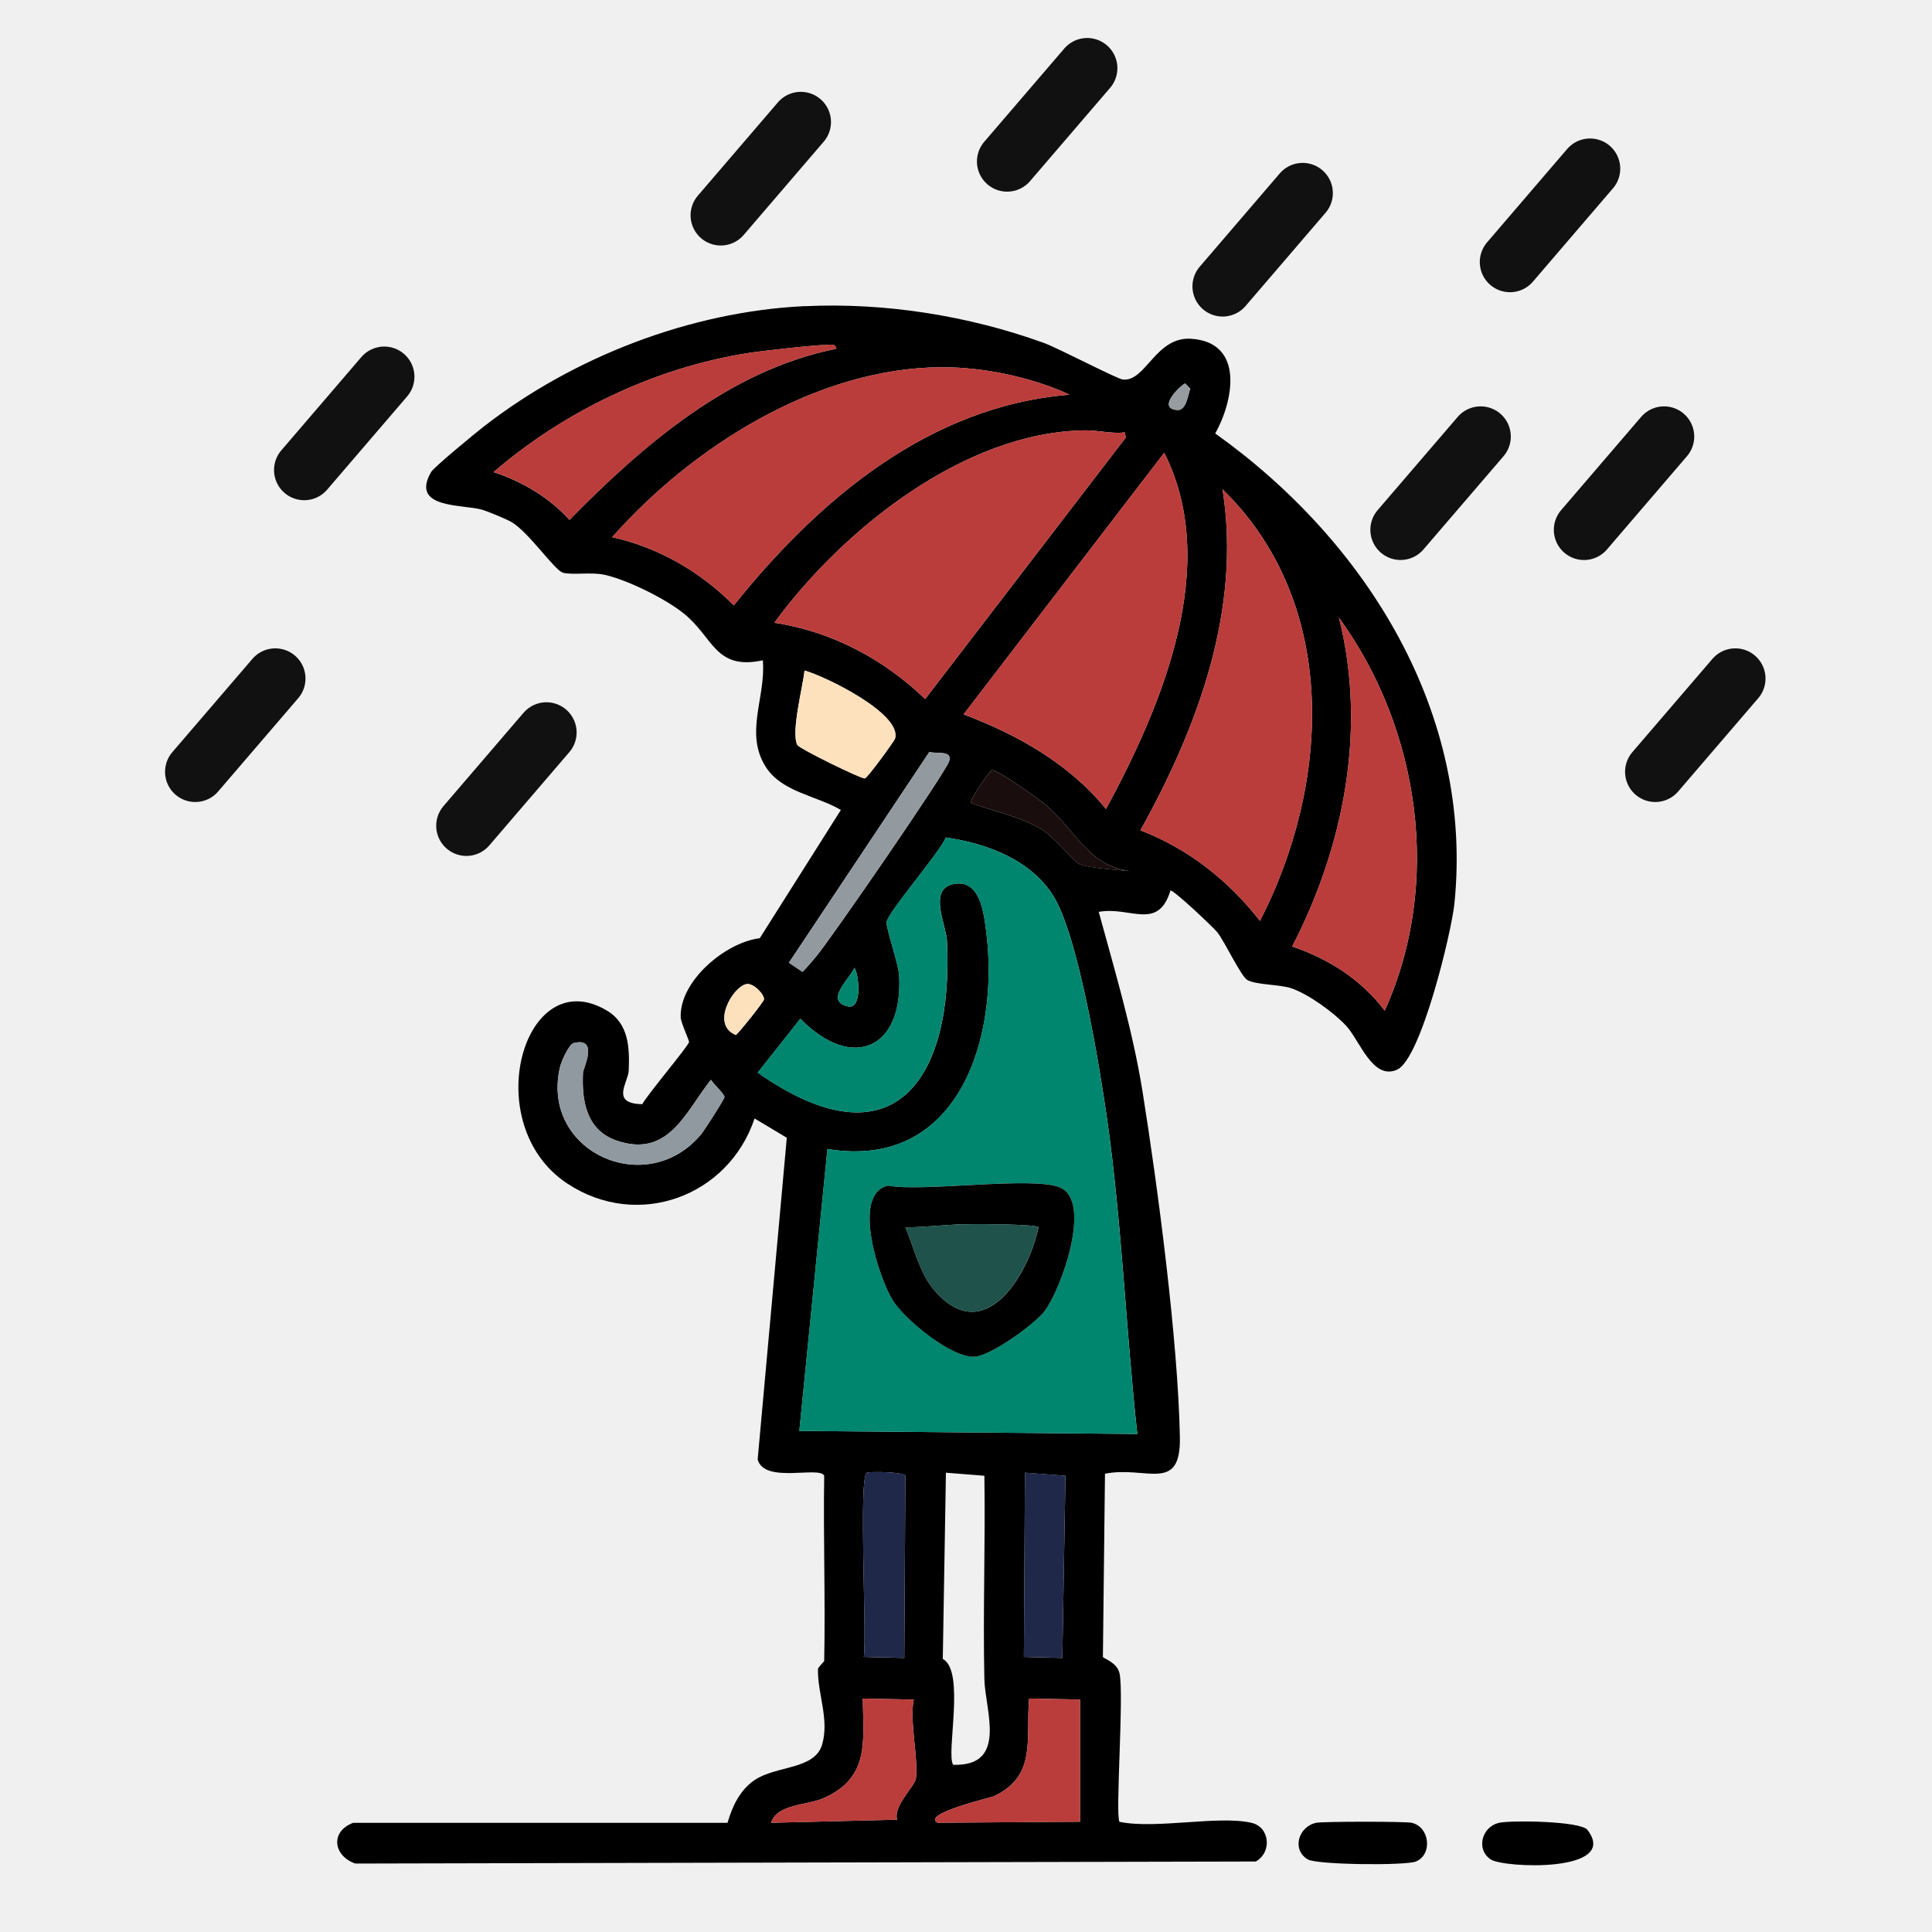
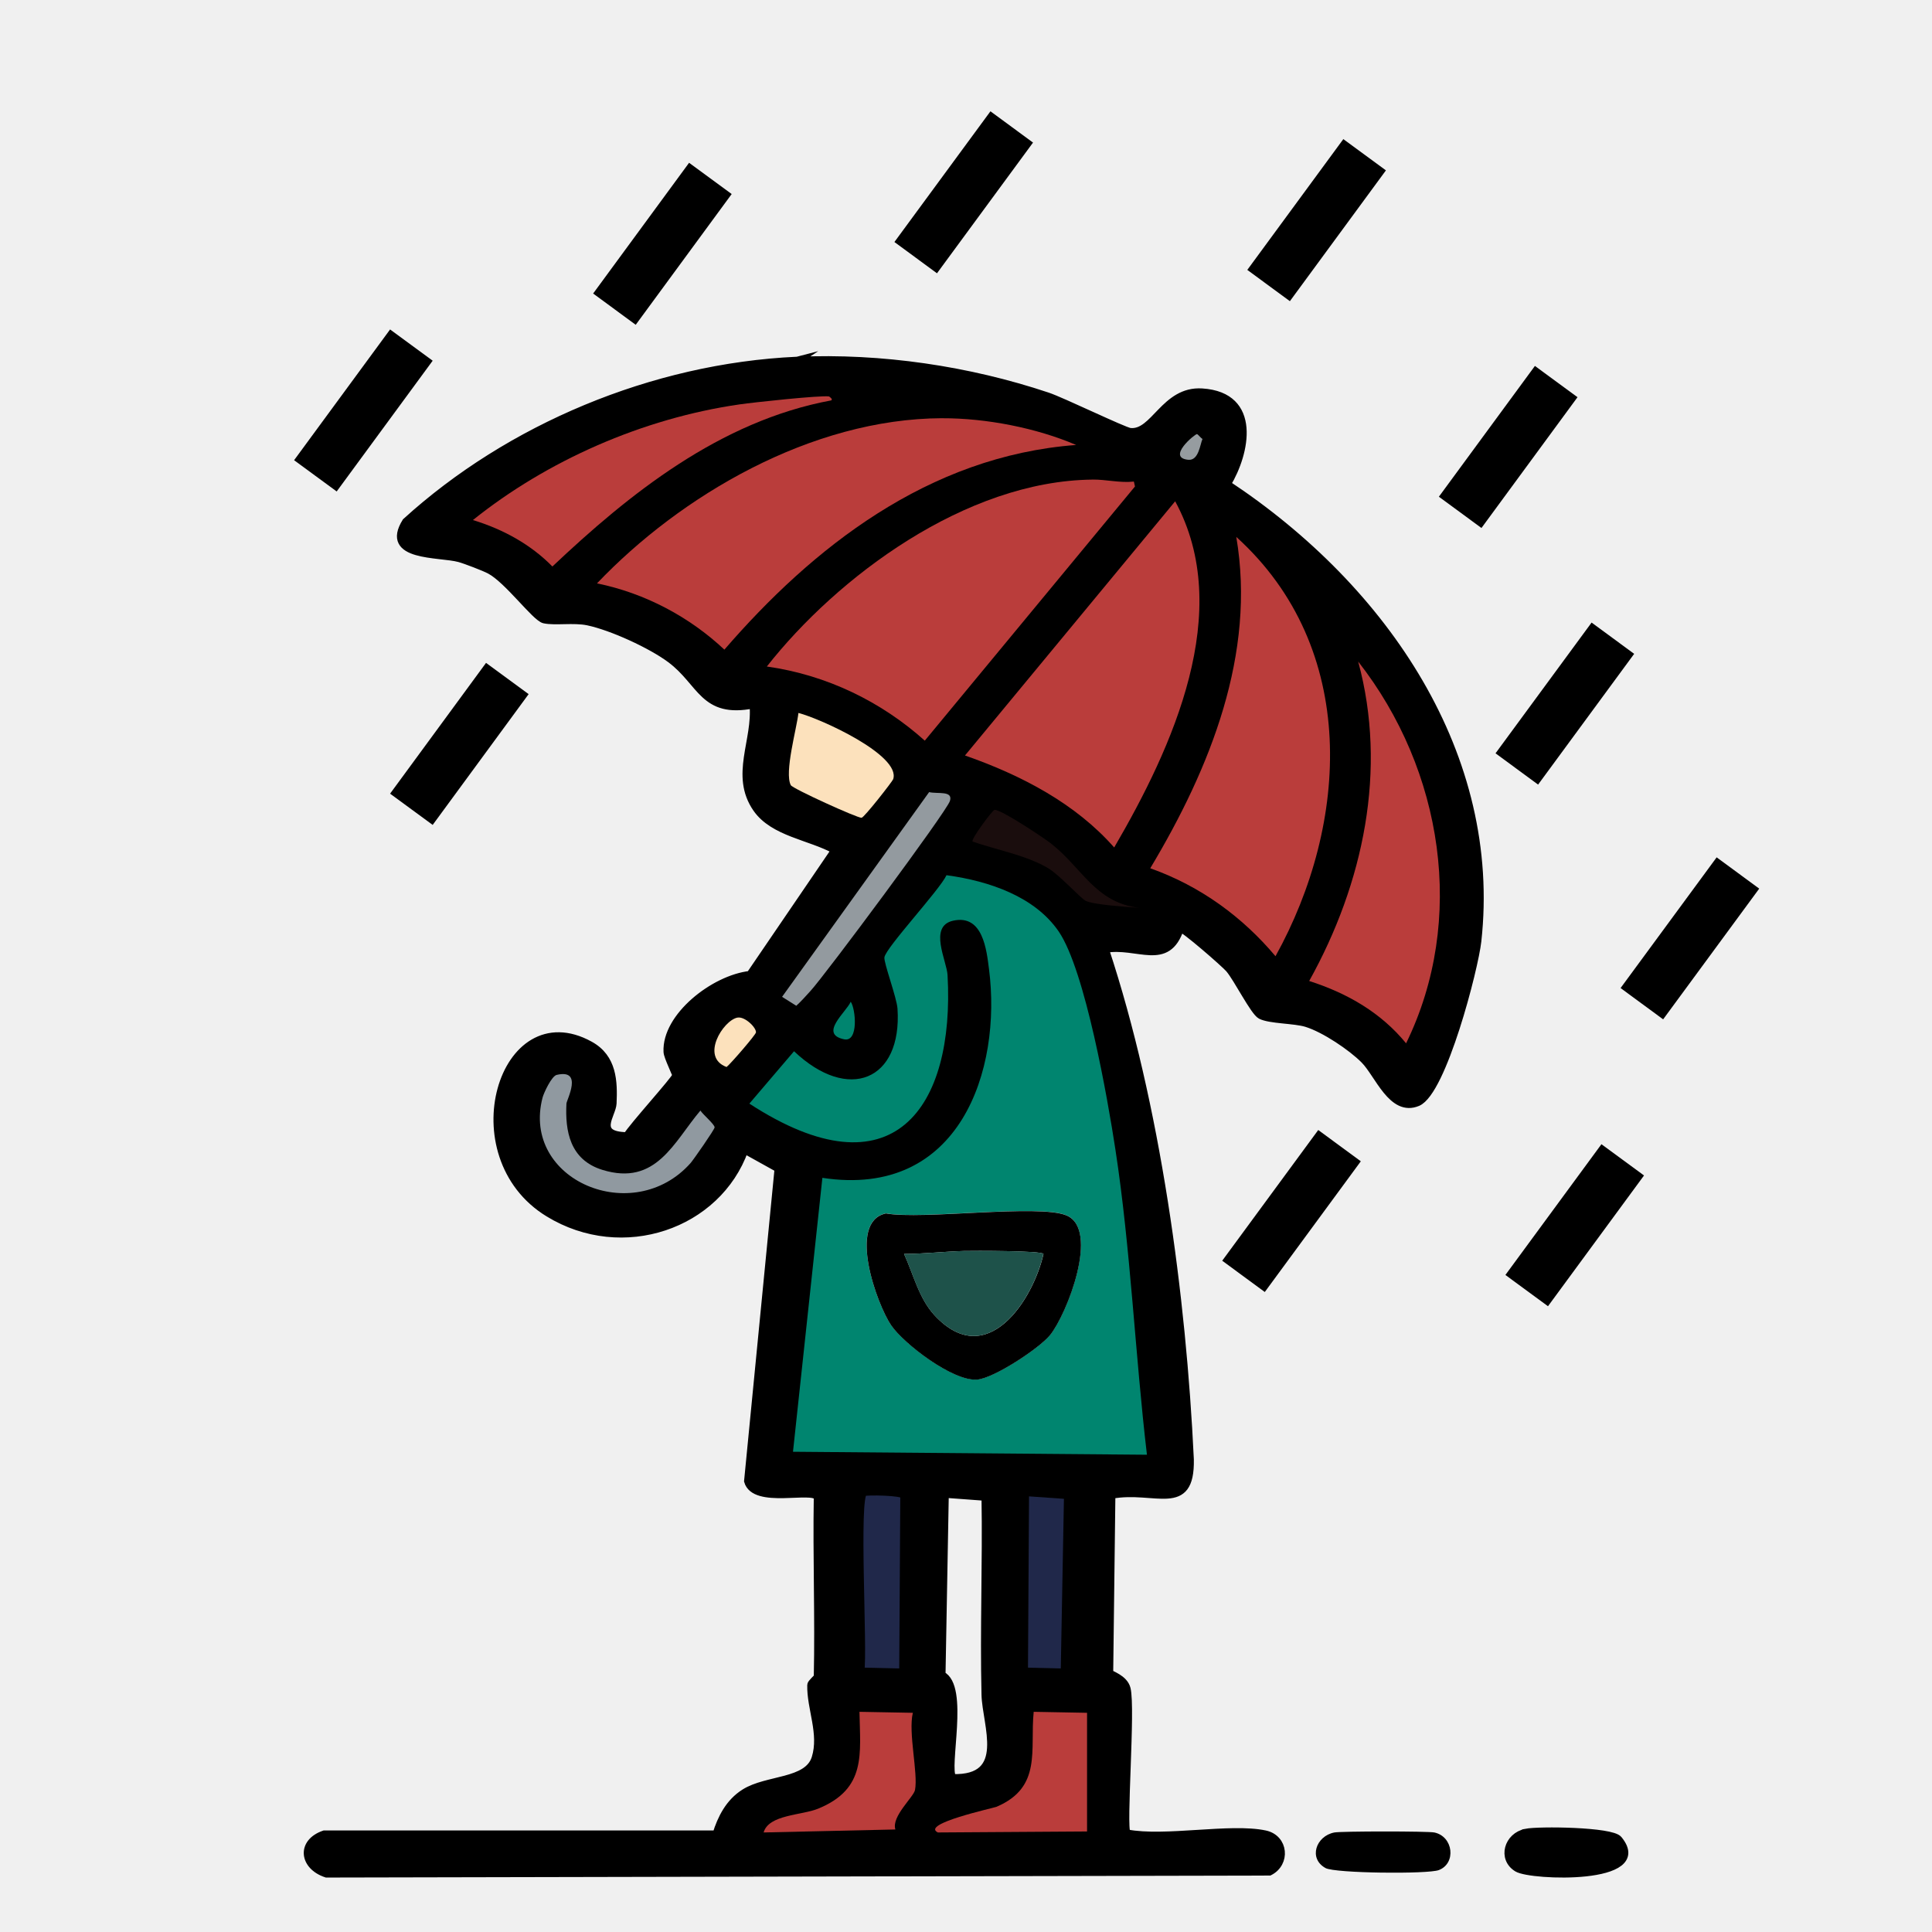
- <svg xmlns="http://www.w3.org/2000/svg" version="1.1" width="1000" height="1000">
-   <style>
-     #light-icon {
-       display: inline;
-     }
-     #dark-icon {
-       display: none;
-     }
- 
-     @media (prefers-color-scheme: dark) {
-       #light-icon {
-         display: none;
-       }
-       #dark-icon {
-         display: inline;
-       }
-     }
-   </style>
-   <g id="light-icon">
-     <svg version="1.1" width="1000" height="1000">
-       <g>
-         <g transform="matrix(1.953125,0,0,1.953125,0,0)">
-           <svg version="1.1" id="Layer_1" viewBox="0 0 512 512" width="512" height="512">
-             <defs>
-               <style>
+ <svg xmlns="http://www.w3.org/2000/svg" version="1.1" id="Layer_1" viewBox="0 0 512 512" width="512" height="512">
+   <defs>
+     <style>
      .st0 {
        fill: #9099a0;
      }

      .st1 {
        fill: #969ca0;
      }

      .st2 {
        fill: #00856f;
      }

-       .st3 {
+       .st3, .st4, .st5 {
+         stroke: #000;
+       }
+ 
+       .st3, .st5 {
+         stroke-miterlimit: 10;
+         stroke-width: 2px;
+       }
+ 
+       .st6 {
+         fill: #fce1bc;
+       }
+ 
+       .st7 {
+         fill: #1a0d0d;
+       }
+ 
+       .st4 {
+         fill: #111;
+         stroke-miterlimit: 8;
+         stroke-width: 14px;
+       }
+ 
+       .st5 {
        fill: #20284a;
      }

-       .st4 {
-         fill: #fce1bc;
-       }
- 
-       .st5 {
-         fill: #1a0d0d;
-       }
- 
-       .st6 {
+       .st8 {
        fill: #1e524a;
      }

-       .st7 {
+       .st9 {
        fill: #ba3d3b;
      }

-       .st8 {
-         fill: none;
-         stroke: #111;
-         stroke-linecap: round;
-         stroke-miterlimit: 8;
-         stroke-width: 16px;
-       }
- 
-       .st9 {
+       .st10 {
        fill: #939a9f;
      }
    </style>
-             </defs>
-             <g id="rain">
-               <line class="st8" x1="72.96" y1="179.82" x2="51.74" y2="204.54" />
-               <line class="st8" x1="144.81" y1="194.11" x2="123.6" y2="218.83" />
-               <line class="st8" x1="392.38" y1="115.69" x2="371.16" y2="140.4" />
-               <line class="st8" x1="212.22" y1="32.34" x2="191.01" y2="57.06" />
-               <line class="st8" x1="288.12" y1="18.07" x2="266.9" y2="42.79" />
-               <line class="st8" x1="440.99" y1="115.69" x2="419.78" y2="140.41" />
-               <line class="st8" x1="459.88" y1="179.82" x2="438.66" y2="204.54" />
-               <line class="st8" x1="421.38" y1="44.7" x2="400.16" y2="69.44" />
-               <line class="st8" x1="101.83" y1="99.84" x2="80.62" y2="124.56" />
-               <line class="st8" x1="345.22" y1="51.17" x2="324.01" y2="75.89" />
-             </g>
-             <path d="M213.21,81.15c21.31-1.03,43.46,2.52,63.38,9.71,3.75,1.35,19.4,9.54,20.94,9.71,6.12.7,8.69-11.45,18.18-10.79,14.23.98,11.12,16.6,6.34,25.09,40.25,28.7,68.53,74.33,63.38,124.62-.75,7.42-8.81,41.06-15.16,43.97-6.47,2.95-9.91-7.71-13.51-11.6-3.24-3.52-10.07-8.47-14.61-9.98-3.03-1.01-9.24-.86-11.58-2.16-1.71-.96-5.89-10.02-7.99-12.67-1.16-1.45-11.59-11.25-12.39-11.06-3.32,10.84-10.78,4.1-19.01,5.67,4.27,15.66,9,31.42,11.58,47.47,4.1,25.61,9.44,66.29,9.92,91.71.29,15.04-8.92,7.53-19.85,9.71l-.55,48.55c.12.41,3.75,1.44,4.4,4.32,1.24,5.43-1.17,37.78,0,39.38,9.64,2.01,26.19-1.76,34.99.27,4.92,1.14,5.44,7.88,1.11,10.25l-238.63.54c-5.9-2.08-6.64-8.54-.55-10.79h99.2c1.24-4.3,3.25-8.68,7.17-11.33,5.72-3.88,15.96-2.7,17.91-9.44,1.94-6.71-1.26-13.53-1.11-19.96,0-.48,1.65-2.02,1.65-2.16.34-16.36-.26-32.73,0-49.1-1.21-2.67-15.92,2.22-17.63-4.32l7.72-85.24-8.54-5.12c-6.85,20.59-30.84,29.64-49.61,17.27-23.83-15.72-11.59-59,10.47-45.86,5.87,3.49,6.02,9.96,5.79,15.91-.13,3.14-4.98,8.76,3.59,8.9,1.22-2.37,12.25-15.44,12.39-16.46.06-.49-2.14-5.1-2.2-6.48-.44-9.57,11.77-19.93,20.94-21.04l21.5-33.99c-6.39-3.78-15.58-4.71-19.85-11.33-5.81-9.04.03-18.53-.83-28.33-12.69,2.71-13.04-6.05-20.94-12.4-4.85-3.91-14.83-8.87-20.94-10.25-3.59-.79-8.24.1-11.02-.54-2.21-.5-9.17-10.87-13.78-13.49-1.37-.78-6.18-2.78-7.72-3.23-5.09-1.49-19.16-.19-13.51-9.98.77-1.34,11.96-10.52,14.06-12.14,23.64-18.35,54.52-30.36,84.87-31.83v-.02.05ZM220.93,91.39c-2.29-.34-19.19,1.62-22.6,2.16-24.67,3.84-48.9,15.48-67.52,31.56,7.7,2.55,14.67,6.68,20.11,12.67,19.33-19.7,42.37-39.68,70.54-45.31.56-.28-.45-1.06-.55-1.07h.01ZM249.58,97.32c-33.22.11-66.26,21.18-87.35,45.04,12.3,2.71,23.47,9.21,32.24,18.07,22.21-27.69,51.5-52.82,89-55.83-10.05-4.65-22.79-7.31-33.89-7.28h.01ZM314.06,101.65c-.54-.04-7.8,6.44-2.2,7.01,2.65.27,2.96-4.24,3.59-5.67-.39-.24-1.17-1.33-1.39-1.34ZM287.61,114.05c-32.18.35-64.62,26.63-82.39,50.98,15.28,2.34,29.01,9.67,39.96,20.23l53.18-69.33-.28-1.34c-3.53.42-6.99-.58-10.47-.54h0ZM308.54,119.98l-53.18,69.33c14.38,5.42,27.99,13.12,37.75,25.09,14.82-27.4,30.52-64.5,15.43-94.41h0ZM323.99,129.69c5.03,31.77-6.51,62.93-21.77,90.36,12.8,4.91,23.4,13.38,31.69,24,18.62-36.22,21.22-84.03-9.92-114.37h0ZM354.84,163.69c7.42,29.44,1.37,60.46-12.39,87.13,9.86,3.4,18.22,8.74,24.52,17,15.25-33.63,9.39-74.52-12.12-104.12h0ZM213.21,177.7c-.44,4.32-3.6,16.23-1.93,19.7.46.98,16.9,9.02,17.91,8.9.67-.08,7.8-9.89,7.99-10.52,2.03-6.54-18.51-16.59-23.97-18.07h0ZM246.28,199.29l-37.2,55.83,3.59,2.43c1.29-1.26,2.42-2.67,3.59-4.04,3.75-4.4,34.36-48.81,35.28-51.8.89-2.92-3.11-1.88-5.24-2.43h-.01ZM262.8,204.14c-.5.12-6.02,8.03-5.51,8.63,6.09,2.28,13.13,3.64,18.73,7.01,3.18,1.91,8.62,8.53,9.92,9.17,2.21,1.08,10.58,1.62,13.51,1.89-11.12-1.41-14.37-10.8-22.32-17.54-1.71-1.44-12.88-9.5-14.33-9.17h-.01ZM250.68,221.95c-1.74,4.06-15.3,19.7-15.71,22.39-.23,1.47,3.11,11.01,3.31,14.03,1.2,19.6-12.45,25.65-26.18,11.6l-11.3,14.29c36.5,25.59,52.02.98,50.15-35.06-.2-3.89-4.89-13.31,1.39-14.83,7.57-1.86,8.46,7.99,9.1,13.22,3.28,27.37-7.29,62.65-42.16,56.91l-7.44,74.71,89.56.81c-3-27.43-4.11-56.1-7.99-83.35-1.94-13.62-7.62-48.74-14.33-59.35-6.01-9.5-17.51-13.79-28.38-15.37h0ZM226.43,256.47c-1.11,2.8-8.17,8.83-1.65,10.25,3.71.81,2.91-8.33,1.65-10.25ZM197.78,260.8c-3.64.78-9.47,10.81-2.75,13.49,1.17-1.01,7.4-8.85,7.44-9.44.1-1.34-2.84-4.44-4.68-4.04h-.01ZM152.03,276.43c-1.32.33-3.29,4.97-3.59,6.21-5.44,22.52,22.99,35.45,37.48,17.81.63-.77,6.06-9.14,6.06-9.71,0-.83-2.95-3.5-3.59-4.59-6.71,8.49-11.17,20.73-24.8,16.18-8.29-2.76-9.45-10.66-9.1-18.07.04-1.05,4.32-9.54-2.48-7.83h.01ZM229.74,390.27c-2.28.99.03,43.23-.83,48.83l10.74.27.28-48.28c-.47-1.06-9.45-1.14-10.19-.81h0ZM250.68,390.27l-.83,49.37c6.04,3.15.78,25.18,2.75,28.05,14.58.46,8.45-14.49,8.27-22.66-.4-17.97.29-35.98,0-53.94l-10.19-.81h0ZM271.62,390.27l-.28,48.83,10.19.27.83-48.28-10.74-.81h0ZM228.64,450.14c.16,11.37,1.88,21.01-10.47,26.43-4.12,1.81-12.51,1.58-13.78,6.48l33.35-.81c-1.08-3.53,4.62-8.86,4.96-10.79.82-4.65-1.75-15.56-.55-21.04l-13.51-.27h0ZM272.73,450.14c-.97,10.36,2.22,20.54-9.38,25.89-.86.4-19.32,4.67-14.87,7.01l37.75-.27v-32.37l-13.51-.27h.01Z" />
-             <path class="st1" d="M314.06,101.65c.21.02,1,1.11,1.39,1.34-.61,1.43-.93,5.94-3.59,5.67-5.6-.58,1.68-7.06,2.2-7.01Z" />
-             <path class="st9" d="M246.28,199.29c2.12.55,6.13-.49,5.24,2.43-.91,2.99-31.52,47.39-35.28,51.8-1.17,1.36-2.3,2.79-3.59,4.04l-3.59-2.43,37.2-55.83h.01Z" />
-             <path class="st5" d="M262.8,204.14c1.45-.33,12.63,7.73,14.33,9.17,7.96,6.72,11.2,16.13,22.32,17.54-2.93-.26-11.29-.79-13.51-1.89-1.3-.64-6.74-7.26-9.92-9.17-5.6-3.38-12.65-4.75-18.73-7.01-.52-.6,5-8.51,5.51-8.63h.01Z" />
-             <g id="jacket">
-               <path class="st2" d="M250.68,221.95c10.88,1.59,22.37,5.87,28.38,15.37,6.7,10.6,12.39,45.73,14.33,59.35,3.88,27.25,4.99,55.92,7.99,83.35l-89.56-.81,7.44-74.71c34.87,5.73,45.44-29.54,42.16-56.91-.62-5.24-1.54-15.07-9.1-13.22-6.26,1.54-1.58,10.94-1.39,14.83,1.87,36.04-13.65,60.66-50.15,35.06l11.3-14.29c13.74,14.05,27.37,8,26.18-11.6-.18-3.02-3.53-12.57-3.31-14.03.41-2.7,13.96-18.33,15.71-22.39h0ZM235.26,314.2c-9.77,2.37-2.19,24.82,1.39,30.48,3.14,4.97,15.62,15.36,21.77,14.83,4.31-.37,15.75-8.54,18.46-12.14,4.27-5.68,12.66-28.82,4.13-32.64-7.05-3.15-36.42,1.26-45.75-.54h0Z" />
-               <path class="st2" d="M226.43,256.47c1.26,1.91,2.04,11.06-1.65,10.25-6.52-1.43.55-7.45,1.65-10.25Z" />
-             </g>
-             <g id="skin">
-               <path class="st4" d="M213.21,177.7c5.47,1.48,26.01,11.52,23.97,18.07-.19.62-7.32,10.44-7.99,10.52-1.01.12-17.44-7.93-17.91-8.9-1.68-3.47,1.49-15.38,1.93-19.7h0Z" />
-               <path class="st4" d="M197.78,260.8c1.85-.4,4.78,2.7,4.68,4.04-.03.6-6.28,8.43-7.44,9.44-6.72-2.67-.89-12.7,2.75-13.49h.01Z" />
-             </g>
-             <path class="st0" d="M152.03,276.43c6.8-1.72,2.53,6.77,2.48,7.83-.35,7.4.81,15.31,9.1,18.07,13.63,4.53,18.09-7.68,24.8-16.18.62,1.08,3.6,3.76,3.59,4.59,0,.57-5.42,8.94-6.06,9.71-14.49,17.64-42.91,4.71-37.48-17.81.3-1.24,2.27-5.87,3.59-6.21h-.01Z" />
-             <path d="M235.26,314.2c9.32,1.8,38.7-2.61,45.75.54,8.53,3.81.14,26.96-4.13,32.64-2.71,3.6-14.17,11.77-18.46,12.14-6.15.53-18.63-9.86-21.77-14.83-3.57-5.66-11.16-28.11-1.39-30.48h0ZM255.09,324.45c-4.99.16-10.13.78-15.16.81,2.32,5.41,3.76,12.14,7.72,16.73,13.24,15.36,24.92-4.12,27.56-16.73-.38-.91-17.77-.88-20.11-.81Z" />
-             <path class="st6" d="M255.09,324.45c2.34-.08,19.74-.11,20.11.81-2.65,12.6-14.32,32.09-27.56,16.73-3.96-4.59-5.4-11.31-7.72-16.73,5.03-.03,10.17-.66,15.16-.81h0Z" />
-             <g>
-               <path class="st3" d="M229.74,390.27c.75-.32,9.72-.25,10.19.81l-.28,48.28-10.74-.27c.85-5.6-1.46-47.83.83-48.83h0Z" />
-               <path class="st3" d="M271.62,390.27l10.74.81-.83,48.28-10.19-.27.28-48.83h0Z" />
-             </g>
-             <g id="red">
-               <path class="st7" d="M220.93,91.39c.11.02,1.11.79.55,1.07-28.18,5.63-51.22,25.62-70.54,45.31-5.44-5.99-12.41-10.13-20.11-12.67,18.61-16.09,42.84-27.72,67.52-31.56,3.4-.53,20.3-2.5,22.6-2.16h-.01Z" />
-               <path class="st7" d="M249.58,97.32c11.1-.04,23.84,2.64,33.89,7.28-37.51,3.02-66.8,28.15-89,55.83-8.77-8.86-19.94-15.37-32.24-18.07,21.08-23.87,54.13-44.93,87.35-45.04h-.01Z" />
-               <path class="st7" d="M287.61,114.05c3.48-.04,6.94.97,10.47.54l.28,1.34-53.18,69.33c-10.94-10.56-24.67-17.89-39.96-20.23,17.76-24.35,50.22-50.63,82.39-50.98Z" />
-               <path class="st7" d="M308.54,119.98c15.09,29.91-.6,67.01-15.43,94.41-9.76-11.96-23.37-19.67-37.75-25.09l53.18-69.33h0Z" />
-               <path class="st7" d="M323.99,129.69c31.13,30.35,28.55,78.14,9.92,114.37-8.29-10.62-18.88-19.09-31.69-24,15.26-27.43,26.79-58.58,21.77-90.36h0Z" />
-               <path class="st7" d="M354.84,163.69c21.51,29.6,27.37,70.5,12.12,104.12-6.29-8.26-14.66-13.59-24.52-17,13.77-26.67,19.81-57.69,12.39-87.13h0Z" />
-               <path class="st7" d="M228.64,450.14l13.51.27c-1.2,5.48,1.37,16.39.55,21.04-.33,1.92-6.04,7.26-4.96,10.79l-33.35.81c1.27-4.9,9.65-4.66,13.78-6.48,12.34-5.42,10.63-15.06,10.47-26.43h0Z" />
-               <path class="st7" d="M272.73,450.14l13.51.27v32.37l-37.75.27c-4.45-2.35,14.01-6.63,14.87-7.01,11.59-5.35,8.4-15.53,9.38-25.89h-.01Z" />
-             </g>
-             <path d="M348.77,483.06c1.71-.37,23.74-.38,25.36,0,4.79,1.11,5.56,8.41,1.11,10.25-2.75,1.14-26.23.89-28.65-.54-4.39-2.6-2.46-8.71,2.2-9.71h-.01Z" />
-             <path d="M397.28,483.06c3.3-.7,21.62-.48,23.42,1.89,8.67,11.37-22.12,10.13-25.62,7.83-4.03-2.64-2.38-8.73,2.2-9.71h0Z" />
-           </svg>
-         </g>
-       </g>
-     </svg>
+   </defs>
+   <g id="rain">
+     <polygon class="st4" points="109.02 214.47 134.45 179.81 109.02 214.47 109.02 214.47" />
+     <polygon class="st4" points="401.97 203.78 427.43 169.13 401.97 203.78 401.97 203.78" />
+     <polygon class="st4" points="329.54 338.25 354.99 303.61 329.54 338.25 329.54 338.25" />
+     <polygon class="st4" points="435.11 265.99 460.57 231.35 435.11 265.99 435.11 265.99" />
+     <polygon class="st4" points="404.59 342.02 430.04 307.37 404.59 342.02 404.59 342.02" />
+     <polygon class="st4" points="336.19 75.67 361.64 41.01 336.19 75.67 336.19 75.67" />
+     <polygon class="st4" points="386.96 135.78 412.41 101.12 386.96 135.78 386.96 135.78" />
+     <polygon class="st4" points="83.58 126.1 109.02 91.45 83.58 126.1 83.58 126.1" />
+     <polygon class="st4" points="242.67 68.28 268.12 33.64 242.67 68.28 242.67 68.28" />
+     <polygon class="st4" points="162.83 81.93 188.26 47.28 162.83 81.93 162.83 81.93" />
  </g>
-   <g id="dark-icon">
-     <svg version="1.1" width="1000" height="1000">
-       <g clip-path="url(#SvgjsClipPath1016)">
-         <rect width="1000" height="1000" fill="#ffffff" />
-         <g transform="matrix(1.5625,0,0,1.5625,100,100)">
-           <svg version="1.1" id="Layer_1" viewBox="0 0 512 512" width="512" height="512">
-             <defs>
-               <style>
-       .st0 {
-         fill: #9099a0;
-       }
- 
-       .st1 {
-         fill: #969ca0;
-       }
- 
-       .st2 {
-         fill: #00856f;
-       }
- 
-       .st3 {
-         fill: #20284a;
-       }
- 
-       .st4 {
-         fill: #fce1bc;
-       }
- 
-       .st5 {
-         fill: #1a0d0d;
-       }
- 
-       .st6 {
-         fill: #1e524a;
-       }
- 
-       .st7 {
-         fill: #ba3d3b;
-       }
- 
-       .st8 {
-         fill: none;
-         stroke: #111;
-         stroke-linecap: round;
-         stroke-miterlimit: 8;
-         stroke-width: 16px;
-       }
- 
-       .st9 {
-         fill: #939a9f;
-       }
-     </style>
-               <clipPath id="SvgjsClipPath1016">
-                 <rect width="1000" height="1000" x="0" y="0" rx="350" ry="350" />
-               </clipPath>
-             </defs>
-             <g id="rain">
-               <line class="st8" x1="72.96" y1="179.82" x2="51.74" y2="204.54" />
-               <line class="st8" x1="144.81" y1="194.11" x2="123.6" y2="218.83" />
-               <line class="st8" x1="392.38" y1="115.69" x2="371.16" y2="140.4" />
-               <line class="st8" x1="212.22" y1="32.34" x2="191.01" y2="57.06" />
-               <line class="st8" x1="288.12" y1="18.07" x2="266.9" y2="42.79" />
-               <line class="st8" x1="440.99" y1="115.69" x2="419.78" y2="140.41" />
-               <line class="st8" x1="459.88" y1="179.82" x2="438.66" y2="204.54" />
-               <line class="st8" x1="421.38" y1="44.7" x2="400.16" y2="69.44" />
-               <line class="st8" x1="101.83" y1="99.84" x2="80.62" y2="124.56" />
-               <line class="st8" x1="345.22" y1="51.17" x2="324.01" y2="75.89" />
-             </g>
-             <path d="M213.21,81.15c21.31-1.03,43.46,2.52,63.38,9.71,3.75,1.35,19.4,9.54,20.94,9.71,6.12.7,8.69-11.45,18.18-10.79,14.23.98,11.12,16.6,6.34,25.09,40.25,28.7,68.53,74.33,63.38,124.62-.75,7.42-8.81,41.06-15.16,43.97-6.47,2.95-9.91-7.71-13.51-11.6-3.24-3.52-10.07-8.47-14.61-9.98-3.03-1.01-9.24-.86-11.58-2.16-1.71-.96-5.89-10.02-7.99-12.67-1.16-1.45-11.59-11.25-12.39-11.06-3.32,10.84-10.78,4.1-19.01,5.67,4.27,15.66,9,31.42,11.58,47.47,4.1,25.61,9.44,66.29,9.92,91.71.29,15.04-8.92,7.53-19.85,9.71l-.55,48.55c.12.41,3.75,1.44,4.4,4.32,1.24,5.43-1.17,37.78,0,39.38,9.64,2.01,26.19-1.76,34.99.27,4.92,1.14,5.44,7.88,1.11,10.25l-238.63.54c-5.9-2.08-6.64-8.54-.55-10.79h99.2c1.24-4.3,3.25-8.68,7.17-11.33,5.72-3.88,15.96-2.7,17.91-9.44,1.94-6.71-1.26-13.53-1.11-19.96,0-.48,1.65-2.02,1.65-2.16.34-16.36-.26-32.73,0-49.1-1.21-2.67-15.92,2.22-17.63-4.32l7.72-85.24-8.54-5.12c-6.85,20.59-30.84,29.64-49.61,17.27-23.83-15.72-11.59-59,10.47-45.86,5.87,3.49,6.02,9.96,5.79,15.91-.13,3.14-4.98,8.76,3.59,8.9,1.22-2.37,12.25-15.44,12.39-16.46.06-.49-2.14-5.1-2.2-6.48-.44-9.57,11.77-19.93,20.94-21.04l21.5-33.99c-6.39-3.78-15.58-4.71-19.85-11.33-5.81-9.04.03-18.53-.83-28.33-12.69,2.71-13.04-6.05-20.94-12.4-4.85-3.91-14.83-8.87-20.94-10.25-3.59-.79-8.24.1-11.02-.54-2.21-.5-9.17-10.87-13.78-13.49-1.37-.78-6.18-2.78-7.72-3.23-5.09-1.49-19.16-.19-13.51-9.98.77-1.34,11.96-10.52,14.06-12.14,23.64-18.35,54.52-30.36,84.87-31.83v-.02.05ZM220.93,91.39c-2.29-.34-19.19,1.62-22.6,2.16-24.67,3.84-48.9,15.48-67.52,31.56,7.7,2.55,14.67,6.68,20.11,12.67,19.33-19.7,42.37-39.68,70.54-45.31.56-.28-.45-1.06-.55-1.07h.01ZM249.58,97.32c-33.22.11-66.26,21.18-87.35,45.04,12.3,2.71,23.47,9.21,32.24,18.07,22.21-27.69,51.5-52.82,89-55.83-10.05-4.65-22.79-7.31-33.89-7.28h.01ZM314.06,101.65c-.54-.04-7.8,6.44-2.2,7.01,2.65.27,2.96-4.24,3.59-5.67-.39-.24-1.17-1.33-1.39-1.34ZM287.61,114.05c-32.18.35-64.62,26.63-82.39,50.98,15.28,2.34,29.01,9.67,39.96,20.23l53.18-69.33-.28-1.34c-3.53.42-6.99-.58-10.47-.54h0ZM308.54,119.98l-53.18,69.33c14.38,5.42,27.99,13.12,37.75,25.09,14.82-27.4,30.52-64.5,15.43-94.41h0ZM323.99,129.69c5.03,31.77-6.51,62.93-21.77,90.36,12.8,4.91,23.4,13.38,31.69,24,18.62-36.22,21.22-84.03-9.92-114.37h0ZM354.84,163.69c7.42,29.44,1.37,60.46-12.39,87.13,9.86,3.4,18.22,8.74,24.52,17,15.25-33.63,9.39-74.52-12.12-104.12h0ZM213.21,177.7c-.44,4.32-3.6,16.23-1.93,19.7.46.98,16.9,9.02,17.91,8.9.67-.08,7.8-9.89,7.99-10.52,2.03-6.54-18.51-16.59-23.97-18.07h0ZM246.28,199.29l-37.2,55.83,3.59,2.43c1.29-1.26,2.42-2.67,3.59-4.04,3.75-4.4,34.36-48.81,35.28-51.8.89-2.92-3.11-1.88-5.24-2.43h-.01ZM262.8,204.14c-.5.12-6.02,8.03-5.51,8.63,6.09,2.28,13.13,3.64,18.73,7.01,3.18,1.91,8.62,8.53,9.92,9.17,2.21,1.08,10.58,1.62,13.51,1.89-11.12-1.41-14.37-10.8-22.32-17.54-1.71-1.44-12.88-9.5-14.33-9.17h-.01ZM250.68,221.95c-1.74,4.06-15.3,19.7-15.71,22.39-.23,1.47,3.11,11.01,3.31,14.03,1.2,19.6-12.45,25.65-26.18,11.6l-11.3,14.29c36.5,25.59,52.02.98,50.15-35.06-.2-3.89-4.89-13.31,1.39-14.83,7.57-1.86,8.46,7.99,9.1,13.22,3.28,27.37-7.29,62.65-42.16,56.91l-7.44,74.71,89.56.81c-3-27.43-4.11-56.1-7.99-83.35-1.94-13.62-7.62-48.74-14.33-59.35-6.01-9.5-17.51-13.79-28.38-15.37h0ZM226.43,256.47c-1.11,2.8-8.17,8.83-1.65,10.25,3.71.81,2.91-8.33,1.65-10.25ZM197.78,260.8c-3.64.78-9.47,10.81-2.75,13.49,1.17-1.01,7.4-8.85,7.44-9.44.1-1.34-2.84-4.44-4.68-4.04h-.01ZM152.03,276.43c-1.32.33-3.29,4.97-3.59,6.21-5.44,22.52,22.99,35.45,37.48,17.81.63-.77,6.06-9.14,6.06-9.71,0-.83-2.95-3.5-3.59-4.59-6.71,8.49-11.17,20.73-24.8,16.18-8.29-2.76-9.45-10.66-9.1-18.07.04-1.05,4.32-9.54-2.48-7.83h.01ZM229.74,390.27c-2.28.99.03,43.23-.83,48.83l10.74.27.28-48.28c-.47-1.06-9.45-1.14-10.19-.81h0ZM250.68,390.27l-.83,49.37c6.04,3.15.78,25.18,2.75,28.05,14.58.46,8.45-14.49,8.27-22.66-.4-17.97.29-35.98,0-53.94l-10.19-.81h0ZM271.62,390.27l-.28,48.83,10.19.27.83-48.28-10.74-.81h0ZM228.64,450.14c.16,11.37,1.88,21.01-10.47,26.43-4.12,1.81-12.51,1.58-13.78,6.48l33.35-.81c-1.08-3.53,4.62-8.86,4.96-10.79.82-4.65-1.75-15.56-.55-21.04l-13.51-.27h0ZM272.73,450.14c-.97,10.36,2.22,20.54-9.38,25.89-.86.4-19.32,4.67-14.87,7.01l37.75-.27v-32.37l-13.51-.27h.01Z" />
-             <path class="st1" d="M314.06,101.65c.21.02,1,1.11,1.39,1.34-.61,1.43-.93,5.94-3.59,5.67-5.6-.58,1.68-7.06,2.2-7.01Z" />
-             <path class="st9" d="M246.28,199.29c2.12.55,6.13-.49,5.24,2.43-.91,2.99-31.52,47.39-35.28,51.8-1.17,1.36-2.3,2.79-3.59,4.04l-3.59-2.43,37.2-55.83h.01Z" />
-             <path class="st5" d="M262.8,204.14c1.45-.33,12.63,7.73,14.33,9.17,7.96,6.72,11.2,16.13,22.32,17.54-2.93-.26-11.29-.79-13.51-1.89-1.3-.64-6.74-7.26-9.92-9.17-5.6-3.38-12.65-4.75-18.73-7.01-.52-.6,5-8.51,5.51-8.63h.01Z" />
-             <g id="jacket">
-               <path class="st2" d="M250.68,221.95c10.88,1.59,22.37,5.87,28.38,15.37,6.7,10.6,12.39,45.73,14.33,59.35,3.88,27.25,4.99,55.92,7.99,83.35l-89.56-.81,7.44-74.71c34.87,5.73,45.44-29.54,42.16-56.91-.62-5.24-1.54-15.07-9.1-13.22-6.26,1.54-1.58,10.94-1.39,14.83,1.87,36.04-13.65,60.66-50.15,35.06l11.3-14.29c13.74,14.05,27.37,8,26.18-11.6-.18-3.02-3.53-12.57-3.31-14.03.41-2.7,13.96-18.33,15.71-22.39h0ZM235.26,314.2c-9.77,2.37-2.19,24.82,1.39,30.48,3.14,4.97,15.62,15.36,21.77,14.83,4.31-.37,15.75-8.54,18.46-12.14,4.27-5.68,12.66-28.82,4.13-32.64-7.05-3.15-36.42,1.26-45.75-.54h0Z" />
-               <path class="st2" d="M226.43,256.47c1.26,1.91,2.04,11.06-1.65,10.25-6.52-1.43.55-7.45,1.65-10.25Z" />
-             </g>
-             <g id="skin">
-               <path class="st4" d="M213.21,177.7c5.47,1.48,26.01,11.52,23.97,18.07-.19.62-7.32,10.44-7.99,10.52-1.01.12-17.44-7.93-17.91-8.9-1.68-3.47,1.49-15.38,1.93-19.7h0Z" />
-               <path class="st4" d="M197.78,260.8c1.85-.4,4.78,2.7,4.68,4.04-.03.6-6.28,8.43-7.44,9.44-6.72-2.67-.89-12.7,2.75-13.49h.01Z" />
-             </g>
-             <path class="st0" d="M152.03,276.43c6.8-1.72,2.53,6.77,2.48,7.83-.35,7.4.81,15.31,9.1,18.07,13.63,4.53,18.09-7.68,24.8-16.18.62,1.08,3.6,3.76,3.59,4.59,0,.57-5.42,8.94-6.06,9.71-14.49,17.64-42.91,4.71-37.48-17.81.3-1.24,2.27-5.87,3.59-6.21h-.01Z" />
-             <path d="M235.26,314.2c9.32,1.8,38.7-2.61,45.75.54,8.53,3.81.14,26.96-4.13,32.64-2.71,3.6-14.17,11.77-18.46,12.14-6.15.53-18.63-9.86-21.77-14.83-3.57-5.66-11.16-28.11-1.39-30.48h0ZM255.09,324.45c-4.99.16-10.13.78-15.16.81,2.32,5.41,3.76,12.14,7.72,16.73,13.24,15.36,24.92-4.12,27.56-16.73-.38-.91-17.77-.88-20.11-.81Z" />
-             <path class="st6" d="M255.09,324.45c2.34-.08,19.74-.11,20.11.81-2.65,12.6-14.32,32.09-27.56,16.73-3.96-4.59-5.4-11.31-7.72-16.73,5.03-.03,10.17-.66,15.16-.81h0Z" />
-             <g>
-               <path class="st3" d="M229.74,390.27c.75-.32,9.72-.25,10.19.81l-.28,48.28-10.74-.27c.85-5.6-1.46-47.83.83-48.83h0Z" />
-               <path class="st3" d="M271.62,390.27l10.74.81-.83,48.28-10.19-.27.28-48.83h0Z" />
-             </g>
-             <g id="red">
-               <path class="st7" d="M220.93,91.39c.11.02,1.11.79.55,1.07-28.18,5.63-51.22,25.62-70.54,45.31-5.44-5.99-12.41-10.13-20.11-12.67,18.61-16.09,42.84-27.72,67.52-31.56,3.4-.53,20.3-2.5,22.6-2.16h-.01Z" />
-               <path class="st7" d="M249.58,97.32c11.1-.04,23.84,2.64,33.89,7.28-37.51,3.02-66.8,28.15-89,55.83-8.77-8.86-19.94-15.37-32.24-18.07,21.08-23.87,54.13-44.93,87.35-45.04h-.01Z" />
-               <path class="st7" d="M287.61,114.05c3.48-.04,6.94.97,10.47.54l.28,1.34-53.18,69.33c-10.94-10.56-24.67-17.89-39.96-20.23,17.76-24.35,50.22-50.63,82.39-50.98Z" />
-               <path class="st7" d="M308.54,119.98c15.09,29.91-.6,67.01-15.43,94.41-9.76-11.96-23.37-19.67-37.75-25.09l53.18-69.33h0Z" />
-               <path class="st7" d="M323.99,129.69c31.13,30.35,28.55,78.14,9.92,114.37-8.29-10.62-18.88-19.09-31.69-24,15.26-27.43,26.79-58.58,21.77-90.36h0Z" />
-               <path class="st7" d="M354.84,163.69c21.51,29.6,27.37,70.5,12.12,104.12-6.29-8.26-14.66-13.59-24.52-17,13.77-26.67,19.81-57.69,12.39-87.13h0Z" />
-               <path class="st7" d="M228.64,450.14l13.51.27c-1.2,5.48,1.37,16.39.55,21.04-.33,1.92-6.04,7.26-4.96,10.79l-33.35.81c1.27-4.9,9.65-4.66,13.78-6.48,12.34-5.42,10.63-15.06,10.47-26.43h0Z" />
-               <path class="st7" d="M272.73,450.14l13.51.27v32.37l-37.75.27c-4.45-2.35,14.01-6.63,14.87-7.01,11.59-5.35,8.4-15.53,9.38-25.89h-.01Z" />
-             </g>
-             <path d="M348.77,483.06c1.71-.37,23.74-.38,25.36,0,4.79,1.11,5.56,8.41,1.11,10.25-2.75,1.14-26.23.89-28.65-.54-4.39-2.6-2.46-8.71,2.2-9.71h-.01Z" />
-             <path d="M397.28,483.06c3.3-.7,21.62-.48,23.42,1.89,8.67,11.37-22.12,10.13-25.62,7.83-4.03-2.64-2.38-8.73,2.2-9.71h0Z" />
-           </svg>
-         </g>
-       </g>
-     </svg>
+   <path class="st3" d="M211.2,95.56c22.32-1,45.52,2.45,66.38,9.43,3.93,1.31,20.32,9.27,21.93,9.43,6.41.68,9.1-11.12,19.04-10.48,14.9.95,11.64,16.13,6.64,24.38,42.16,27.89,71.77,72.23,66.38,121.09-.79,7.21-9.22,39.89-15.87,42.73-6.78,2.86-10.38-7.49-14.15-11.27-3.39-3.42-10.54-8.23-15.3-9.7-3.17-.99-9.68-.84-12.13-2.1-1.8-.93-6.17-9.73-8.37-12.31-1.21-1.41-12.14-10.94-12.98-10.75-3.48,10.53-11.29,3.98-19.91,5.51,13.69,41.36,20.49,92.06,22.52,135.23.3,14.61-9.34,7.31-20.79,9.43l-.58,47.17c.12.39,3.93,1.4,4.61,4.2,1.3,5.27-1.22,36.71,0,38.27,10.1,1.95,27.43-1.71,36.65.26,5.16,1.11,5.7,7.66,1.16,9.96l-249.92.53c-6.18-2.02-6.95-8.3-.58-10.48h103.89c1.3-4.18,3.4-8.44,7.51-11.01,5.99-3.77,16.72-2.63,18.76-9.17,2.03-6.52-1.32-13.15-1.16-19.39,0-.47,1.73-1.96,1.73-2.1.35-15.9-.27-31.8,0-47.71-1.27-2.59-16.67,2.16-18.47-4.2l8.08-82.82-8.94-4.97c-7.17,20-32.3,28.8-51.96,16.78-24.95-15.27-12.14-57.33,10.97-44.56,6.15,3.39,6.31,9.68,6.06,15.46-.13,3.05-5.22,8.51,3.76,8.64,1.28-2.3,12.83-15,12.98-15.99.06-.48-2.24-4.96-2.3-6.3-.46-9.3,12.33-19.36,21.93-20.44l22.52-33.03c-6.69-3.67-16.32-4.58-20.79-11.01-6.08-8.79.03-18-.87-27.53-13.29,2.64-13.65-5.88-21.93-12.05-5.08-3.8-15.53-8.62-21.93-9.96-3.76-.77-8.63.09-11.54-.53-2.31-.49-9.61-10.56-14.43-13.1-1.43-.76-6.47-2.7-8.08-3.13-5.33-1.45-20.07-.19-14.15-9.7,27.32-24.86,65.39-40.98,103.61-42.73v-.02.05h.03l.03-.02h0ZM219.28,105.51c-32.9.25-69.33,12.07-94.39,32.76,8.06,2.48,15.37,6.5,21.06,12.31,20.24-19.14,44.38-38.56,73.88-44.02.59-.27-.47-1.03-.58-1.04h.03ZM249.29,111.28c-34.79.1-69.39,20.58-91.48,43.77,12.89,2.64,24.58,8.94,33.76,17.56,23.26-26.9,53.93-51.32,93.22-54.24-10.52-4.51-23.86-7.11-35.5-7.08h-.01.01ZM316.81,115.48c-.57-.04-8.17,6.26-2.3,6.81,2.77.26,3.1-4.12,3.76-5.51-.4-.23-1.22-1.3-1.45-1.3h0ZM289.12,127.52c-33.7.34-67.68,25.88-86.3,49.53,16,2.27,30.38,9.4,41.86,19.65l55.7-67.36-.29-1.3c-3.69.4-7.33-.56-10.97-.53h0ZM311.04,133.29l-55.7,67.36c15.07,5.27,29.31,12.75,39.54,24.38,15.52-26.62,31.97-62.67,16.17-91.73h-.01ZM327.22,142.73c5.27,30.87-6.82,61.14-22.8,87.8,13.41,4.77,24.51,13,33.19,23.31,19.51-35.19,22.22-81.65-10.39-111.12h-.01ZM359.53,175.76c7.77,28.61,1.43,58.75-12.98,84.66,10.32,3.3,19.08,8.49,25.68,16.52,15.97-32.67,9.84-72.4-12.69-101.16h-.01,0ZM211.2,189.37c-.46,4.2-3.77,15.77-2.02,19.14.48.95,17.7,8.77,18.76,8.64.71-.07,8.17-9.61,8.37-10.22,2.13-6.35-19.38-16.12-25.11-17.56h0ZM245.83,210.35l-38.96,54.24,3.76,2.37c6.32-5.52,37.74-48.78,40.7-54.26.93-2.83-3.26-1.83-5.49-2.37h-.02.01ZM263.13,215.07c-.52.11-6.31,7.8-5.77,8.38,6.38,2.22,13.75,3.54,19.62,6.81,3.33,1.86,9.03,8.29,10.39,8.91,2.31,1.05,11.08,1.58,14.15,1.84-11.64-1.37-15.06-10.49-23.38-17.05-1.8-1.4-13.49-9.23-15-8.91h-.01.01v.02h-.01ZM250.44,232.37c-1.83,3.94-16.02,19.14-16.46,21.76-.24,1.43,3.26,10.7,3.47,13.63,1.26,19.04-13.04,24.92-27.42,11.27l-11.84,13.88c38.22,24.86,54.48.95,52.52-34.06-.21-3.78-5.13-12.93,1.45-14.41,7.93-1.81,8.86,7.76,9.54,12.85,3.43,26.59-7.64,60.87-44.16,55.29l-7.79,72.59,93.8.79c-3.14-26.66-4.31-54.5-8.37-80.98-2.03-13.23-7.98-47.36-15-57.67-6.3-9.23-18.33-13.4-29.73-14.93h-.02.02ZM225.04,265.91c-1.16,2.72-8.56,8.58-1.73,9.96,3.88.79,3.05-8.09,1.73-9.96ZM195.03,270.12c-3.81.76-9.92,10.5-2.88,13.1,1.22-.99,7.75-8.6,7.79-9.17.1-1.3-2.98-4.32-4.9-3.92h-.01ZM147.12,285.3c-1.38.32-3.44,4.82-3.76,6.04-5.7,21.88,24.08,34.45,39.25,17.31.66-.75,6.35-8.88,6.35-9.43,0-.81-3.09-3.4-3.76-4.46-7.02,8.25-11.7,20.14-25.97,15.72-8.68-2.68-9.9-10.36-9.54-17.56.04-1.02,4.52-9.27-2.59-7.61h.02-.01ZM228.51,395.92c-2.39.96.03,42-.87,47.45l11.25.26.29-46.91c-.49-1.03-9.9-1.11-10.68-.79h.01ZM250.44,395.92l-.87,47.97c6.33,3.06.82,24.47,2.88,27.26,15.27.45,8.85-14.08,8.66-22.02-.42-17.46.3-34.96,0-52.41l-10.68-.79h0ZM272.36,395.92l-.29,47.45,10.68.26.87-46.91-11.25-.79h-.01ZM227.35,454.08c.17,11.05,1.97,20.41-10.97,25.68-4.32,1.75-13.1,1.54-14.43,6.3l34.92-.79c-1.13-3.43,4.84-8.61,5.2-10.48.86-4.51-1.84-15.12-.58-20.44l-14.15-.26h.01ZM273.54,454.08c-1.02,10.06,2.32,19.95-9.83,25.15-.9.38-20.23,4.53-15.57,6.81l39.54-.26v-31.45l-14.15-.26h.01Z" />
+   <path class="st1" d="M317.22,115.04c.22.02,1.05,1.08,1.45,1.3-.64,1.39-.98,5.77-3.76,5.51-5.86-.56,1.76-6.86,2.3-6.81h0Z" />
+   <path class="st10" d="M246.24,209.92c2.22.54,6.42-.48,5.49,2.37-.95,2.91-33.02,46.05-36.95,50.33-1.22,1.32-2.41,2.71-3.76,3.92l-3.76-2.37,38.96-54.24h.02-.01Z" />
+   <path class="st7" d="M263.53,214.63c1.51-.32,13.23,7.51,15,8.91,8.33,6.53,11.74,15.67,23.38,17.05-3.07-.25-11.83-.77-14.15-1.84-1.36-.62-7.06-7.06-10.39-8.91-5.86-3.29-13.25-4.62-19.62-6.81-.54-.58,5.24-8.27,5.77-8.38h.01-.01v-.02h.01Z" />
+   <g id="jacket">
+     <path class="st2" d="M250.85,231.94c11.39,1.55,23.43,5.71,29.73,14.93,7.01,10.3,12.98,44.43,15,57.67,4.07,26.48,5.23,54.34,8.37,80.98l-93.8-.79,7.79-72.59c36.52,5.57,47.59-28.7,44.16-55.29-.65-5.09-1.61-14.64-9.54-12.85-6.56,1.49-1.65,10.62-1.45,14.41,1.96,35.02-14.3,58.94-52.52,34.06l11.84-13.88c14.39,13.65,28.67,7.77,27.42-11.27-.19-2.94-3.69-12.21-3.47-13.63.43-2.63,14.62-17.82,16.46-21.76h.02-.02ZM234.69,321.56c-10.23,2.3-2.29,24.11,1.45,29.61,3.29,4.82,16.36,14.92,22.8,14.41,4.51-.36,16.5-8.3,19.33-11.8,4.47-5.52,13.26-28,4.33-31.72-7.39-3.06-38.14,1.22-47.92-.53h0v.02h.01Z" />
+     <path class="st2" d="M225.45,265.47c1.32,1.86,2.14,10.75-1.73,9.96-6.83-1.39.58-7.24,1.73-9.96Z" />
  </g>
+   <g id="skin">
+     <path class="st6" d="M211.59,188.94c5.73,1.44,27.24,11.2,25.11,17.56-.2.6-7.67,10.15-8.37,10.22-1.06.11-18.26-7.71-18.76-8.64-1.76-3.37,1.56-14.94,2.02-19.14h0Z" />
+     <path class="st6" d="M195.44,269.68c1.94-.38,5,2.63,4.9,3.92-.03.58-6.58,8.19-7.79,9.17-7.03-2.59-.93-12.34,2.88-13.1h.01Z" />
+   </g>
+   <path class="st0" d="M147.52,284.86c7.12-1.67,2.65,6.58,2.59,7.61-.36,7.19.85,14.88,9.54,17.56,14.28,4.4,18.95-7.46,25.97-15.72.65,1.05,3.77,3.65,3.76,4.46,0,.55-5.68,8.68-6.35,9.43-15.18,17.14-44.94,4.58-39.25-17.31.31-1.2,2.38-5.71,3.76-6.04h-.02.01Z" />
+   <path d="M234.69,321.56c9.76,1.75,40.53-2.53,47.92.53,8.93,3.7.15,26.2-4.33,31.72-2.84,3.5-14.84,11.43-19.33,11.8-6.44.52-19.52-9.58-22.8-14.41-3.74-5.5-11.68-27.31-1.45-29.61h0v-.02h-.01ZM255.46,331.52c-5.23.16-10.61.76-15.87.79,2.43,5.26,3.94,11.8,8.08,16.26,13.86,14.92,26.1-4.01,28.87-16.26-.39-.88-18.61-.85-21.06-.79h-.01Z" />
+   <path class="st8" d="M255.46,331.52c2.45-.07,20.68-.1,21.06.79-2.77,12.24-14.99,31.18-28.87,16.26-4.15-4.46-5.65-10.99-8.08-16.26,5.27-.03,10.66-.64,15.87-.79h.01Z" />
+   <g>
+     <path class="st5" d="M228.91,395.48c.79-.31,10.18-.24,10.68.79l-.29,46.91-11.25-.26c.89-5.44-1.53-46.47.87-47.45h-.01Z" />
+     <path class="st5" d="M271.72,395.48l11.25.79-.87,46.91-10.68-.26.29-47.45h.01Z" />
+   </g>
+   <g id="red">
+     <path class="st9" d="M219.69,105.07c.11.02,1.16.77.58,1.04-29.52,5.47-53.64,24.89-73.88,44.02-5.7-5.82-13-9.85-21.06-12.31,19.5-15.64,44.86-26.94,70.72-30.66,3.56-.52,21.26-2.43,23.67-2.1h-.03Z" />
+     <path class="st9" d="M249.69,110.84c11.62-.04,24.96,2.56,35.5,7.08-39.28,2.94-69.96,27.35-93.22,54.24-9.18-8.61-20.89-14.93-33.76-17.56,22.08-23.19,56.69-43.65,91.48-43.77h.01-.01Z" />
+     <path class="st9" d="M289.52,127.09c3.64-.04,7.27.94,10.97.53l.29,1.3-55.7,67.36c-11.45-10.26-25.84-17.38-41.86-19.65,18.6-23.66,52.59-49.19,86.3-49.53h0Z" />
+     <path class="st9" d="M311.44,132.86c15.8,29.06-.63,65.11-16.17,91.73-10.22-11.62-24.48-19.11-39.54-24.38l55.7-67.36h.01Z" />
+     <path class="st9" d="M327.63,142.29c32.6,29.49,29.9,75.92,10.39,111.12-8.68-10.32-19.78-18.55-33.19-23.31,15.98-26.66,28.06-56.92,22.8-87.8h.01Z" />
+     <path class="st9" d="M359.94,175.33c22.53,28.76,28.67,68.5,12.69,101.16-6.59-8.03-15.36-13.21-25.68-16.52,14.42-25.92,20.75-56.05,12.98-84.66h.01,0Z" />
+     <path class="st9" d="M227.76,453.65l14.15.26c-1.26,5.32,1.43,15.93.58,20.44-.34,1.87-6.33,7.06-5.2,10.48l-34.92.79c1.33-4.76,10.11-4.52,14.43-6.3,12.93-5.27,11.13-14.63,10.97-25.68h-.01Z" />
+     <path class="st9" d="M273.93,453.65l14.15.26v31.45l-39.54.26c-4.66-2.28,14.67-6.44,15.57-6.81,12.14-5.2,8.8-15.09,9.83-25.15h-.01Z" />
+   </g>
+   <path d="M353.58,485.63c1.8-.36,24.86-.37,26.56,0,5.02,1.08,5.82,8.18,1.16,9.96-2.88,1.11-27.48.86-30.01-.53-4.6-2.52-2.57-8.47,2.3-9.43h-.02Z" />
+   <path class="st3" d="M404.39,485.63c3.46-.68,22.64-.47,24.53,1.84,9.08,11.05-23.17,9.85-26.83,7.61-4.22-2.56-2.49-8.49,2.3-9.43h0Z" />
</svg>
